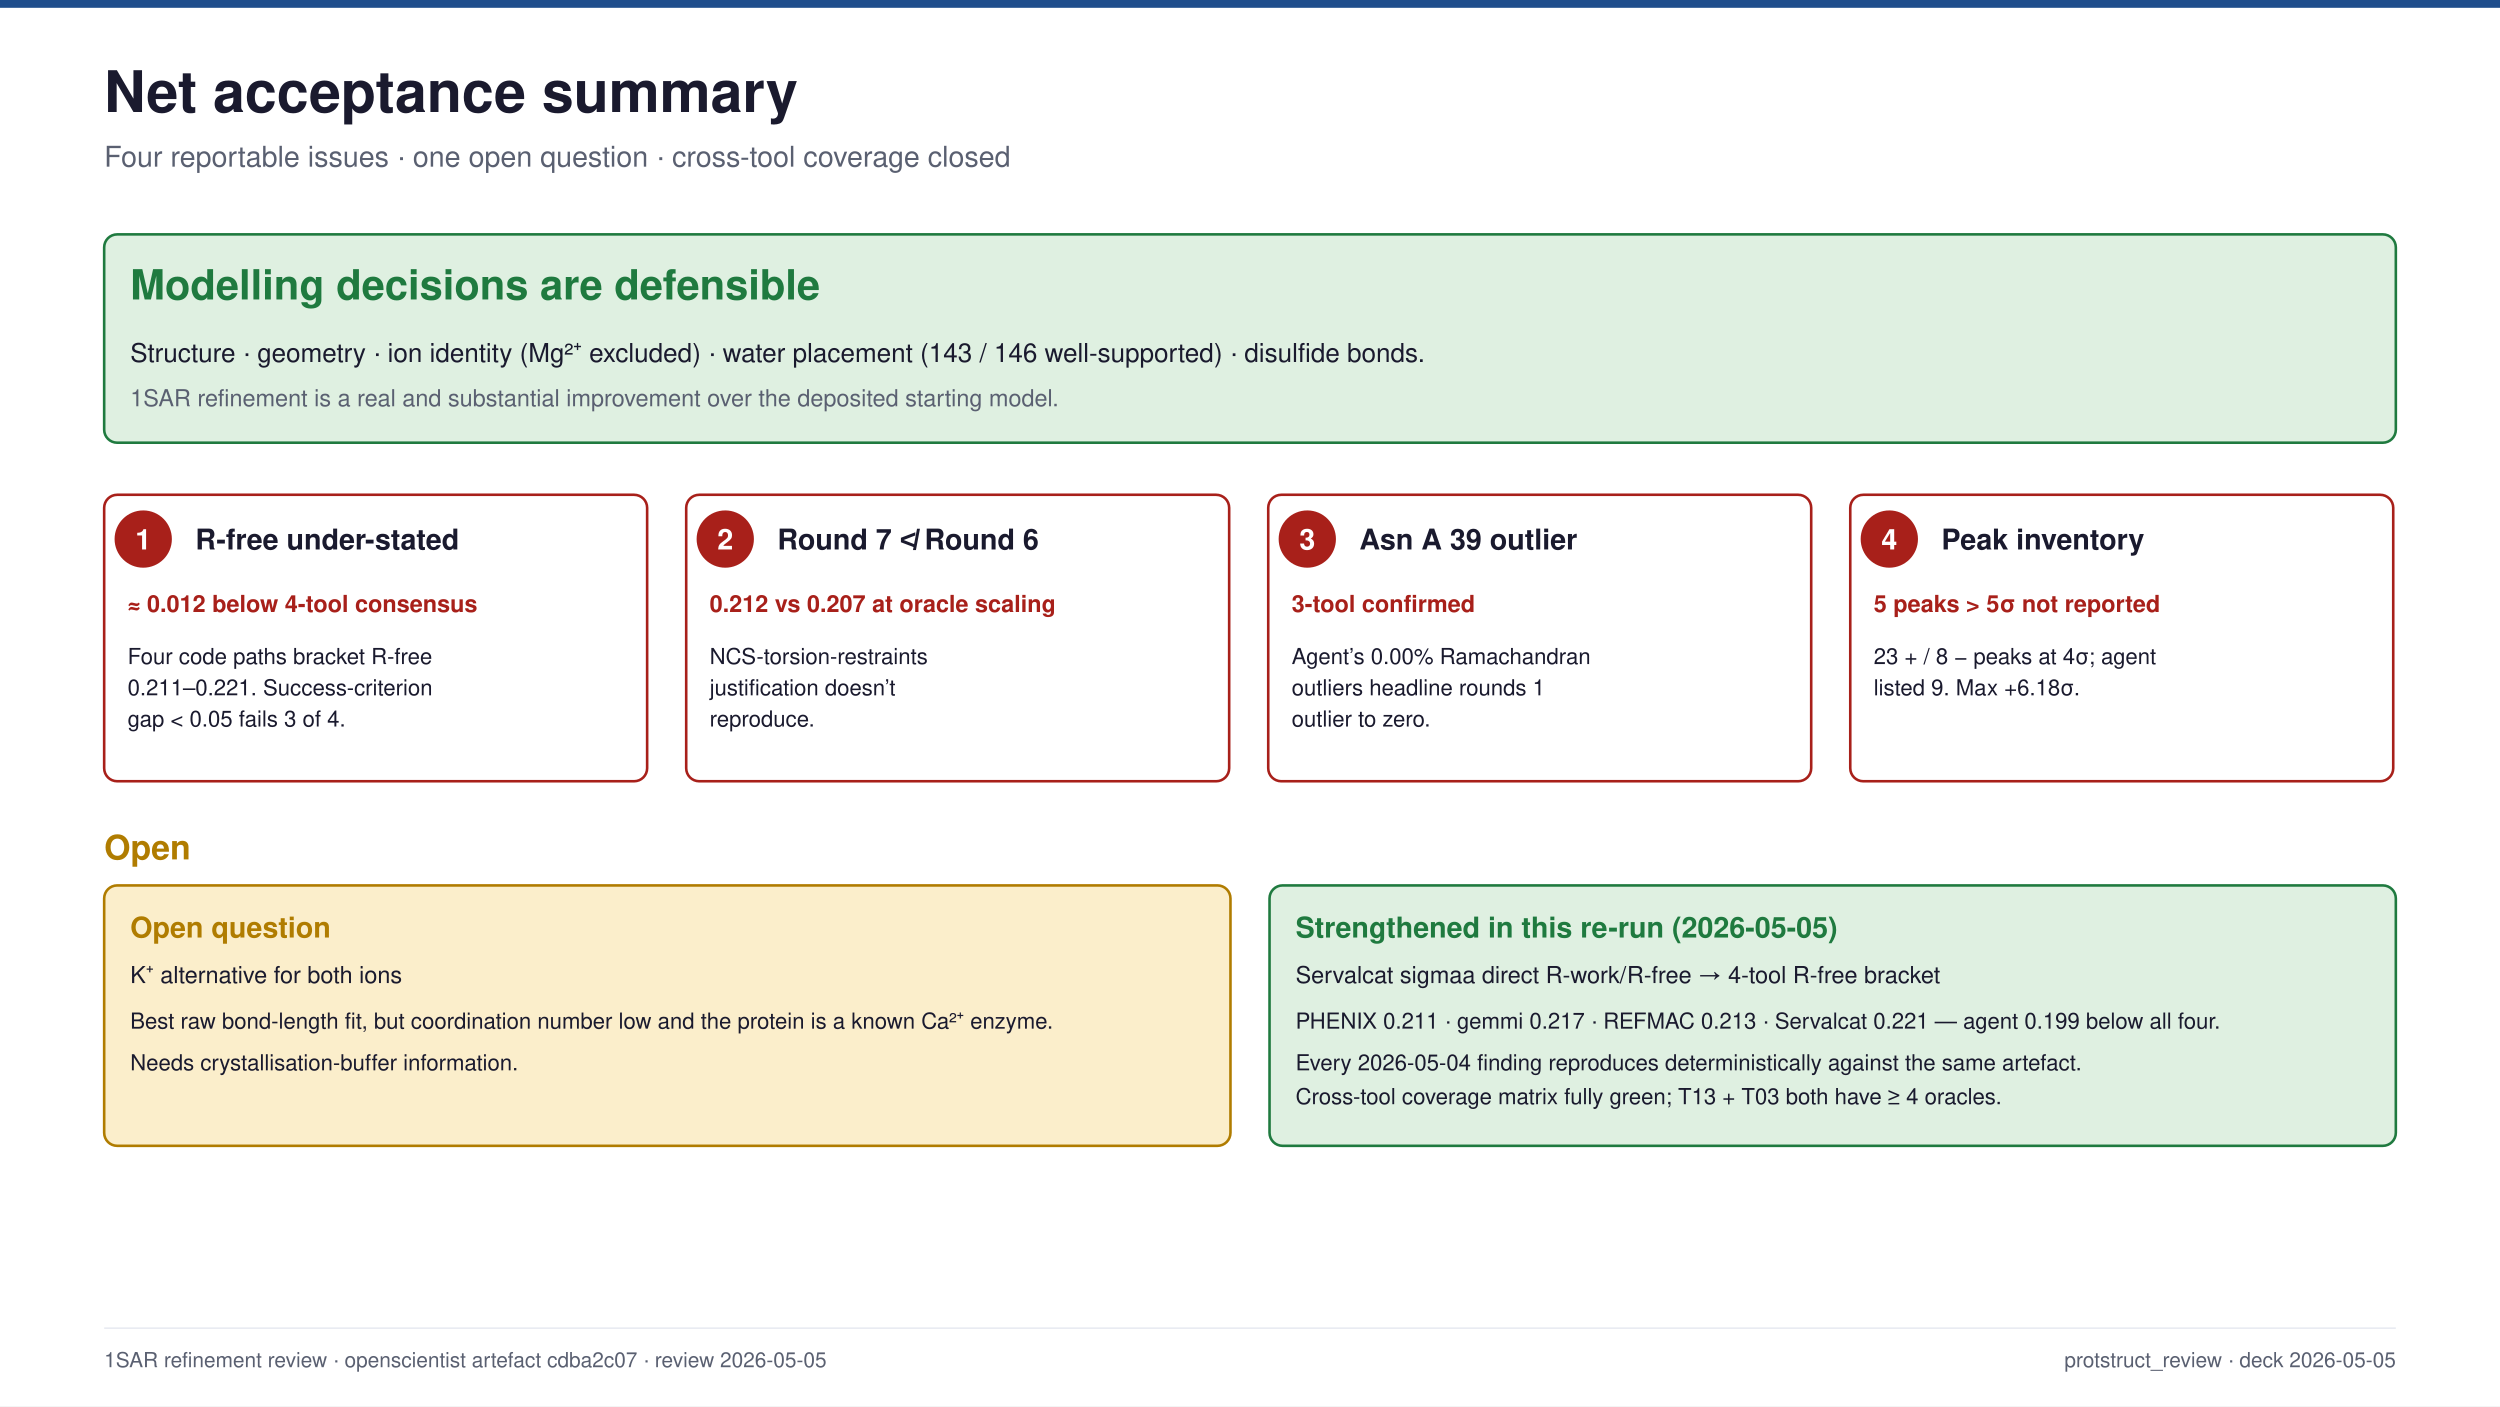
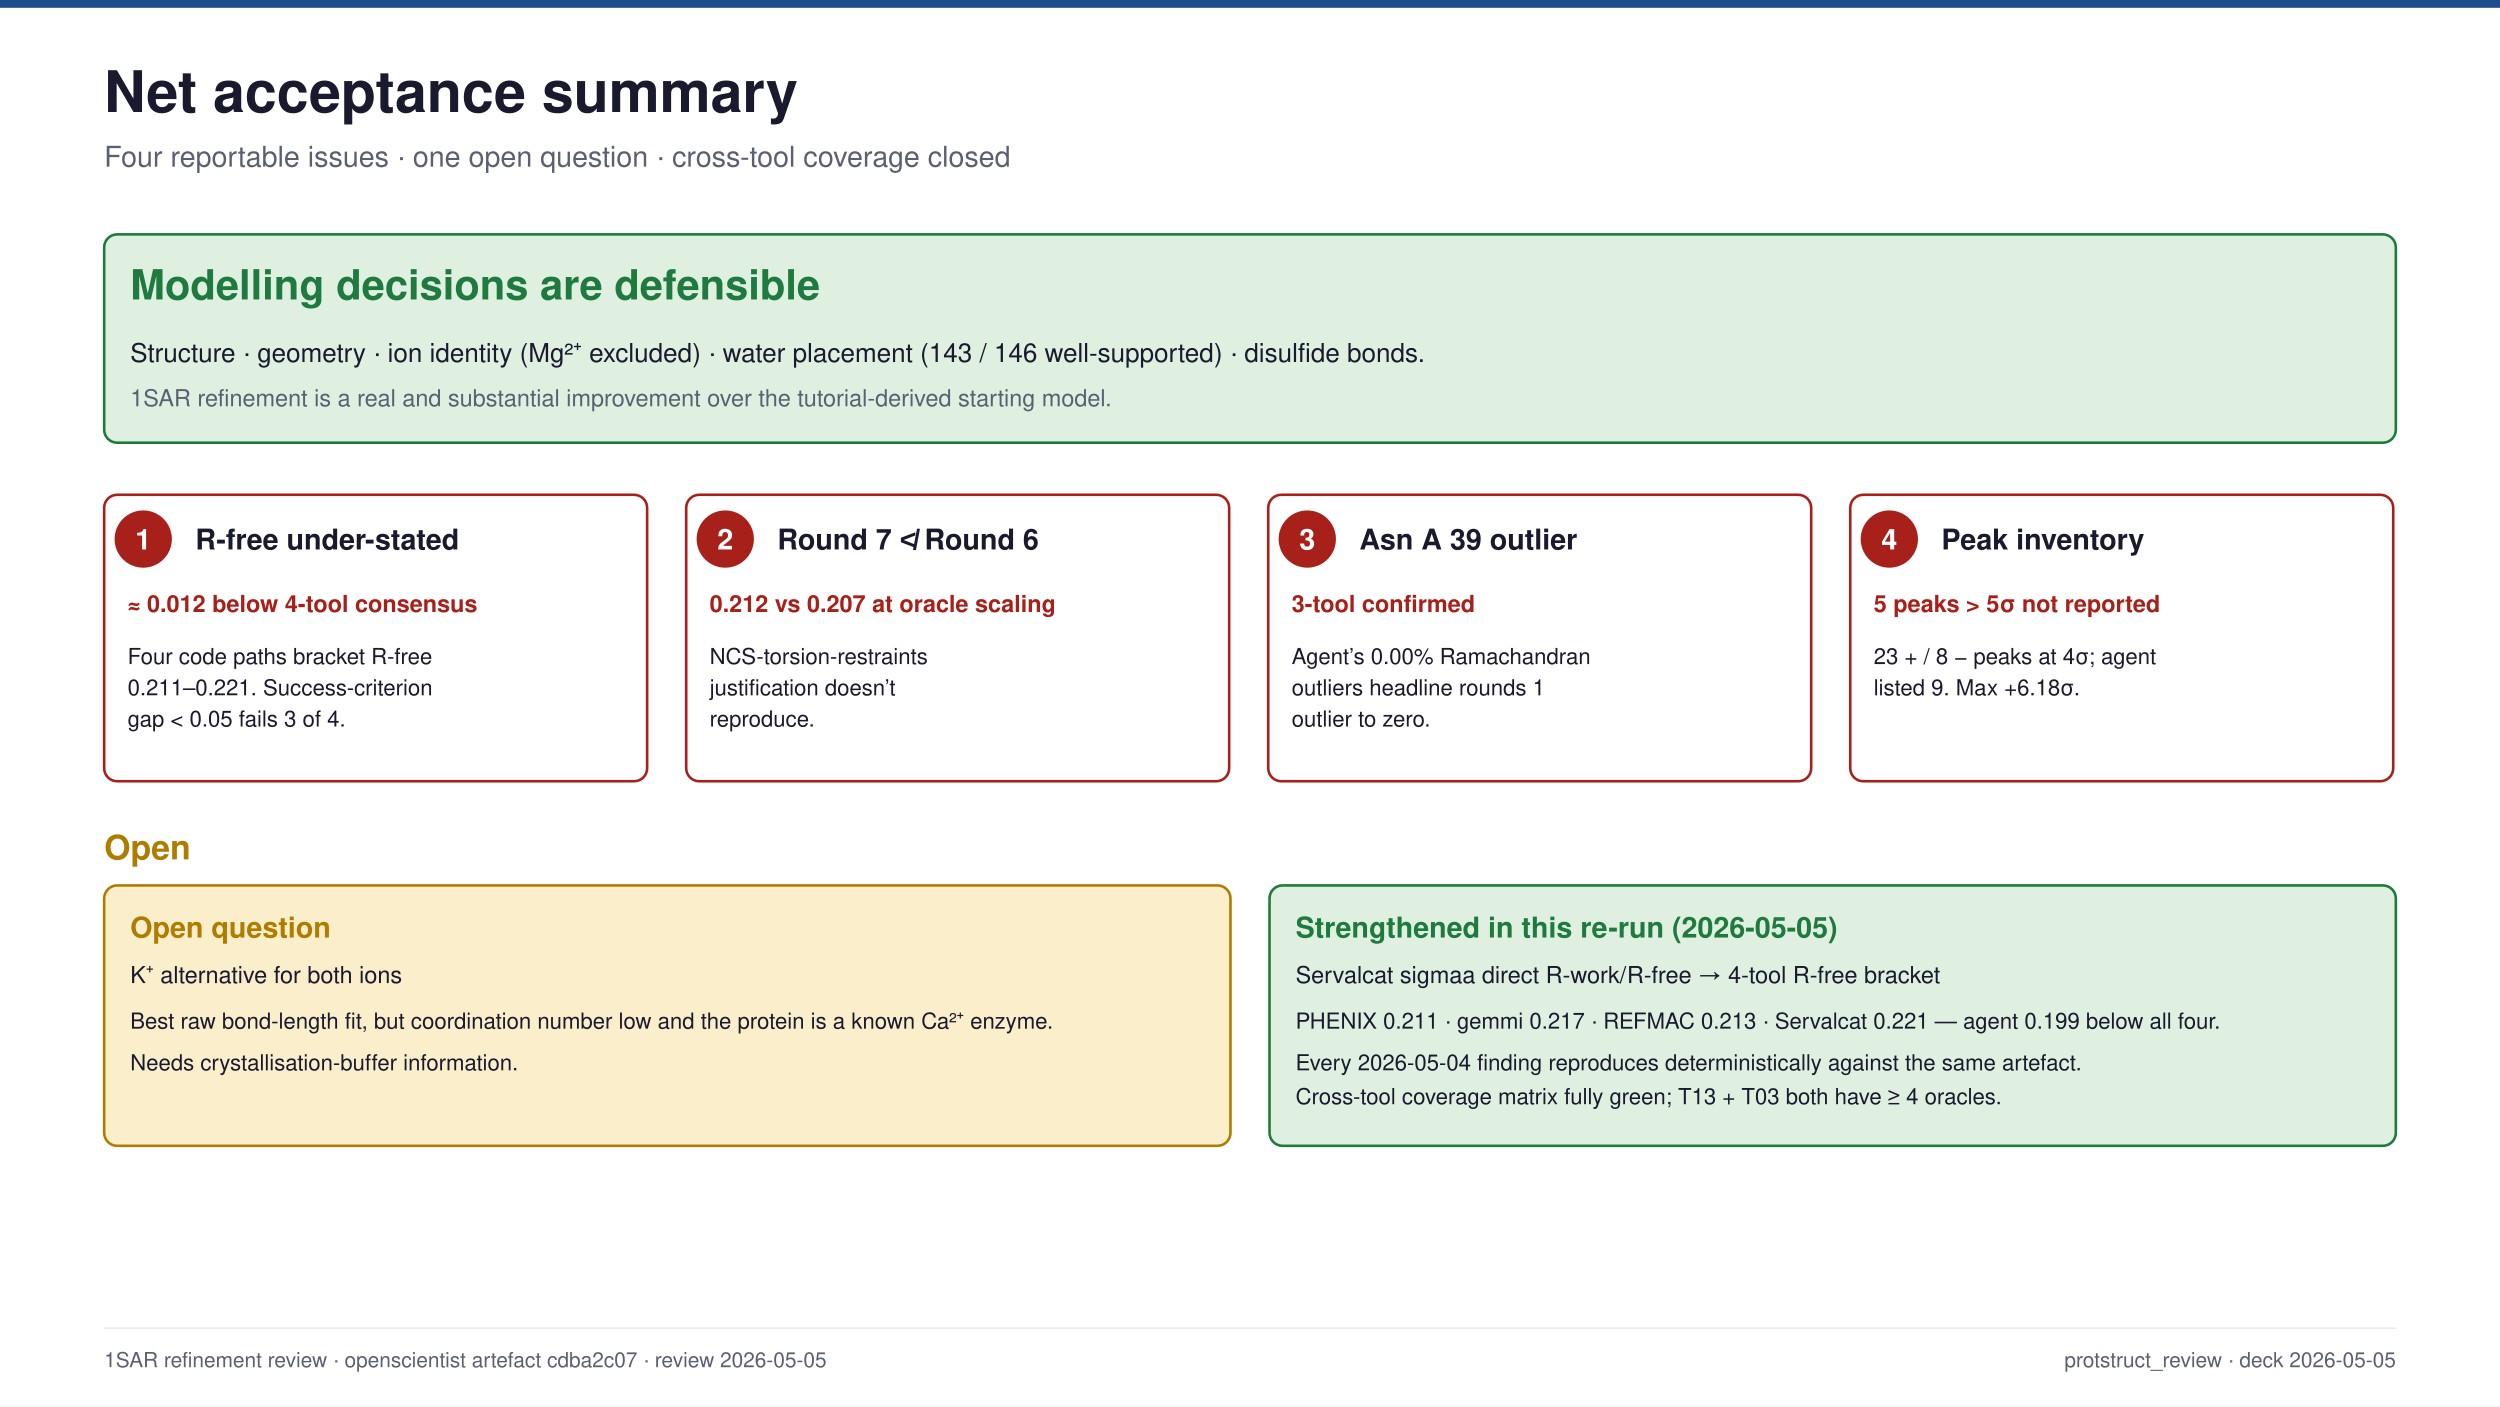
<svg xmlns="http://www.w3.org/2000/svg" width="1920" height="1080" viewBox="0 0 1920 1080" font-family="Helvetica, Arial, sans-serif">
  <rect width="100%" height="100%" fill="#ffffff" />
  <rect x="0" y="0" width="1920" height="6" fill="#1f4e8c" />
  <text x="80" y="86" font-size="44" font-weight="700" fill="#1a1a2e">Net acceptance summary</text>
  <text x="80" y="128" font-size="22" font-weight="400" fill="#5a6071">Four reportable issues · one open question · cross-tool coverage closed</text>
  <line x1="80" y1="1020" x2="1840" y2="1020" stroke="#e3e6ee" stroke-width="1" />
  <text x="80" y="1050" font-size="16" fill="#5a6071">1SAR refinement review · openscientist artefact cdba2c07 · review 2026-05-05</text>
  <text x="1840" y="1050" font-size="16" fill="#5a6071" text-anchor="end">protstruct_review · deck 2026-05-05</text>
  <rect x="80" y="180" width="1760" height="160" rx="10" fill="#dff0e1" stroke="#1f7a3f" stroke-width="2" />
  <text x="100" y="230" font-size="32" font-weight="700" fill="#1f7a3f">Modelling decisions are defensible</text>
  <text x="100" y="278" font-size="20" fill="#1a1a2e">Structure · geometry · ion identity (Mg²⁺ excluded) · water placement (143 / 146 well-supported) · disulfide bonds.</text>
-   <text x="100" y="312" font-size="18" fill="#5a6071">1SAR refinement is a real and substantial improvement over the deposited starting model.</text>
+   <text x="100" y="312" font-size="18" fill="#5a6071">1SAR refinement is a real and substantial improvement over the tutorial-derived starting model.</text>
  <rect x="80" y="380" width="417" height="220" rx="10" fill="#ffffff" stroke="#a8201a" stroke-width="2" />
  <circle cx="110" cy="414" r="22" fill="#a8201a" />
  <text x="110" y="422" font-size="22" font-weight="700" fill="#ffffff" text-anchor="middle">1</text>
  <text x="150" y="422" font-size="22" font-weight="700" fill="#1a1a2e">R-free under-stated</text>
  <text x="98" y="470" font-size="18" fill="#a8201a" font-weight="700">≈ 0.012 below 4-tool consensus</text>
  <text x="98" y="510" font-size="17" fill="#1a1a2e">Four code paths bracket R-free</text>
  <text x="98" y="534" font-size="17" fill="#1a1a2e">0.211–0.221. Success-criterion</text>
  <text x="98" y="558" font-size="17" fill="#1a1a2e">gap &lt; 0.05 fails 3 of 4.</text>
  <rect x="527" y="380" width="417" height="220" rx="10" fill="#ffffff" stroke="#a8201a" stroke-width="2" />
  <circle cx="557" cy="414" r="22" fill="#a8201a" />
  <text x="557" y="422" font-size="22" font-weight="700" fill="#ffffff" text-anchor="middle">2</text>
  <text x="597" y="422" font-size="22" font-weight="700" fill="#1a1a2e">Round 7 ≮ Round 6</text>
  <text x="545" y="470" font-size="18" fill="#a8201a" font-weight="700">0.212 vs 0.207 at oracle scaling</text>
  <text x="545" y="510" font-size="17" fill="#1a1a2e">NCS-torsion-restraints</text>
  <text x="545" y="534" font-size="17" fill="#1a1a2e">justification doesn’t</text>
  <text x="545" y="558" font-size="17" fill="#1a1a2e">reproduce.</text>
  <rect x="974" y="380" width="417" height="220" rx="10" fill="#ffffff" stroke="#a8201a" stroke-width="2" />
  <circle cx="1004" cy="414" r="22" fill="#a8201a" />
  <text x="1004" y="422" font-size="22" font-weight="700" fill="#ffffff" text-anchor="middle">3</text>
  <text x="1044" y="422" font-size="22" font-weight="700" fill="#1a1a2e">Asn A 39 outlier</text>
  <text x="992" y="470" font-size="18" fill="#a8201a" font-weight="700">3-tool confirmed</text>
  <text x="992" y="510" font-size="17" fill="#1a1a2e">Agent’s 0.00% Ramachandran</text>
  <text x="992" y="534" font-size="17" fill="#1a1a2e">outliers headline rounds 1</text>
  <text x="992" y="558" font-size="17" fill="#1a1a2e">outlier to zero.</text>
  <rect x="1421" y="380" width="417" height="220" rx="10" fill="#ffffff" stroke="#a8201a" stroke-width="2" />
  <circle cx="1451" cy="414" r="22" fill="#a8201a" />
  <text x="1451" y="422" font-size="22" font-weight="700" fill="#ffffff" text-anchor="middle">4</text>
  <text x="1491" y="422" font-size="22" font-weight="700" fill="#1a1a2e">Peak inventory</text>
  <text x="1439" y="470" font-size="18" fill="#a8201a" font-weight="700">5 peaks &gt; 5σ not reported</text>
  <text x="1439" y="510" font-size="17" fill="#1a1a2e">23 + / 8 − peaks at 4σ; agent</text>
  <text x="1439" y="534" font-size="17" fill="#1a1a2e">listed 9. Max +6.18σ.</text>
  <text x="80" y="660" font-size="26" font-weight="700" fill="#b07c00">Open</text>
  <rect x="80" y="680" width="865" height="200" rx="10" fill="#fbeecb" stroke="#b07c00" stroke-width="2" />
  <text x="100" y="720" font-size="22" font-weight="700" fill="#b07c00">Open question</text>
  <text x="100" y="755" font-size="18" fill="#1a1a2e">K⁺ alternative for both ions</text>
  <text x="100" y="790" font-size="17" fill="#1a1a2e">Best raw bond-length fit, but coordination number low and the protein is a known Ca²⁺ enzyme.</text>
  <text x="100" y="822" font-size="17" fill="#1a1a2e">Needs crystallisation-buffer information.</text>
  <rect x="975" y="680" width="865" height="200" rx="10" fill="#dff0e1" stroke="#1f7a3f" stroke-width="2" />
  <text x="995" y="720" font-size="22" font-weight="700" fill="#1f7a3f">Strengthened in this re-run (2026-05-05)</text>
  <text x="995" y="755" font-size="18" fill="#1a1a2e">Servalcat sigmaa direct R-work/R-free → 4-tool R-free bracket</text>
  <text x="995" y="790" font-size="17" fill="#1a1a2e">PHENIX 0.211 · gemmi 0.217 · REFMAC 0.213 · Servalcat 0.221 — agent 0.199 below all four.</text>
  <text x="995" y="822" font-size="17" fill="#1a1a2e">Every 2026-05-04 finding reproduces deterministically against the same artefact.</text>
  <text x="995" y="848" font-size="17" fill="#1a1a2e">Cross-tool coverage matrix fully green; T13 + T03 both have ≥ 4 oracles.</text>
</svg>
